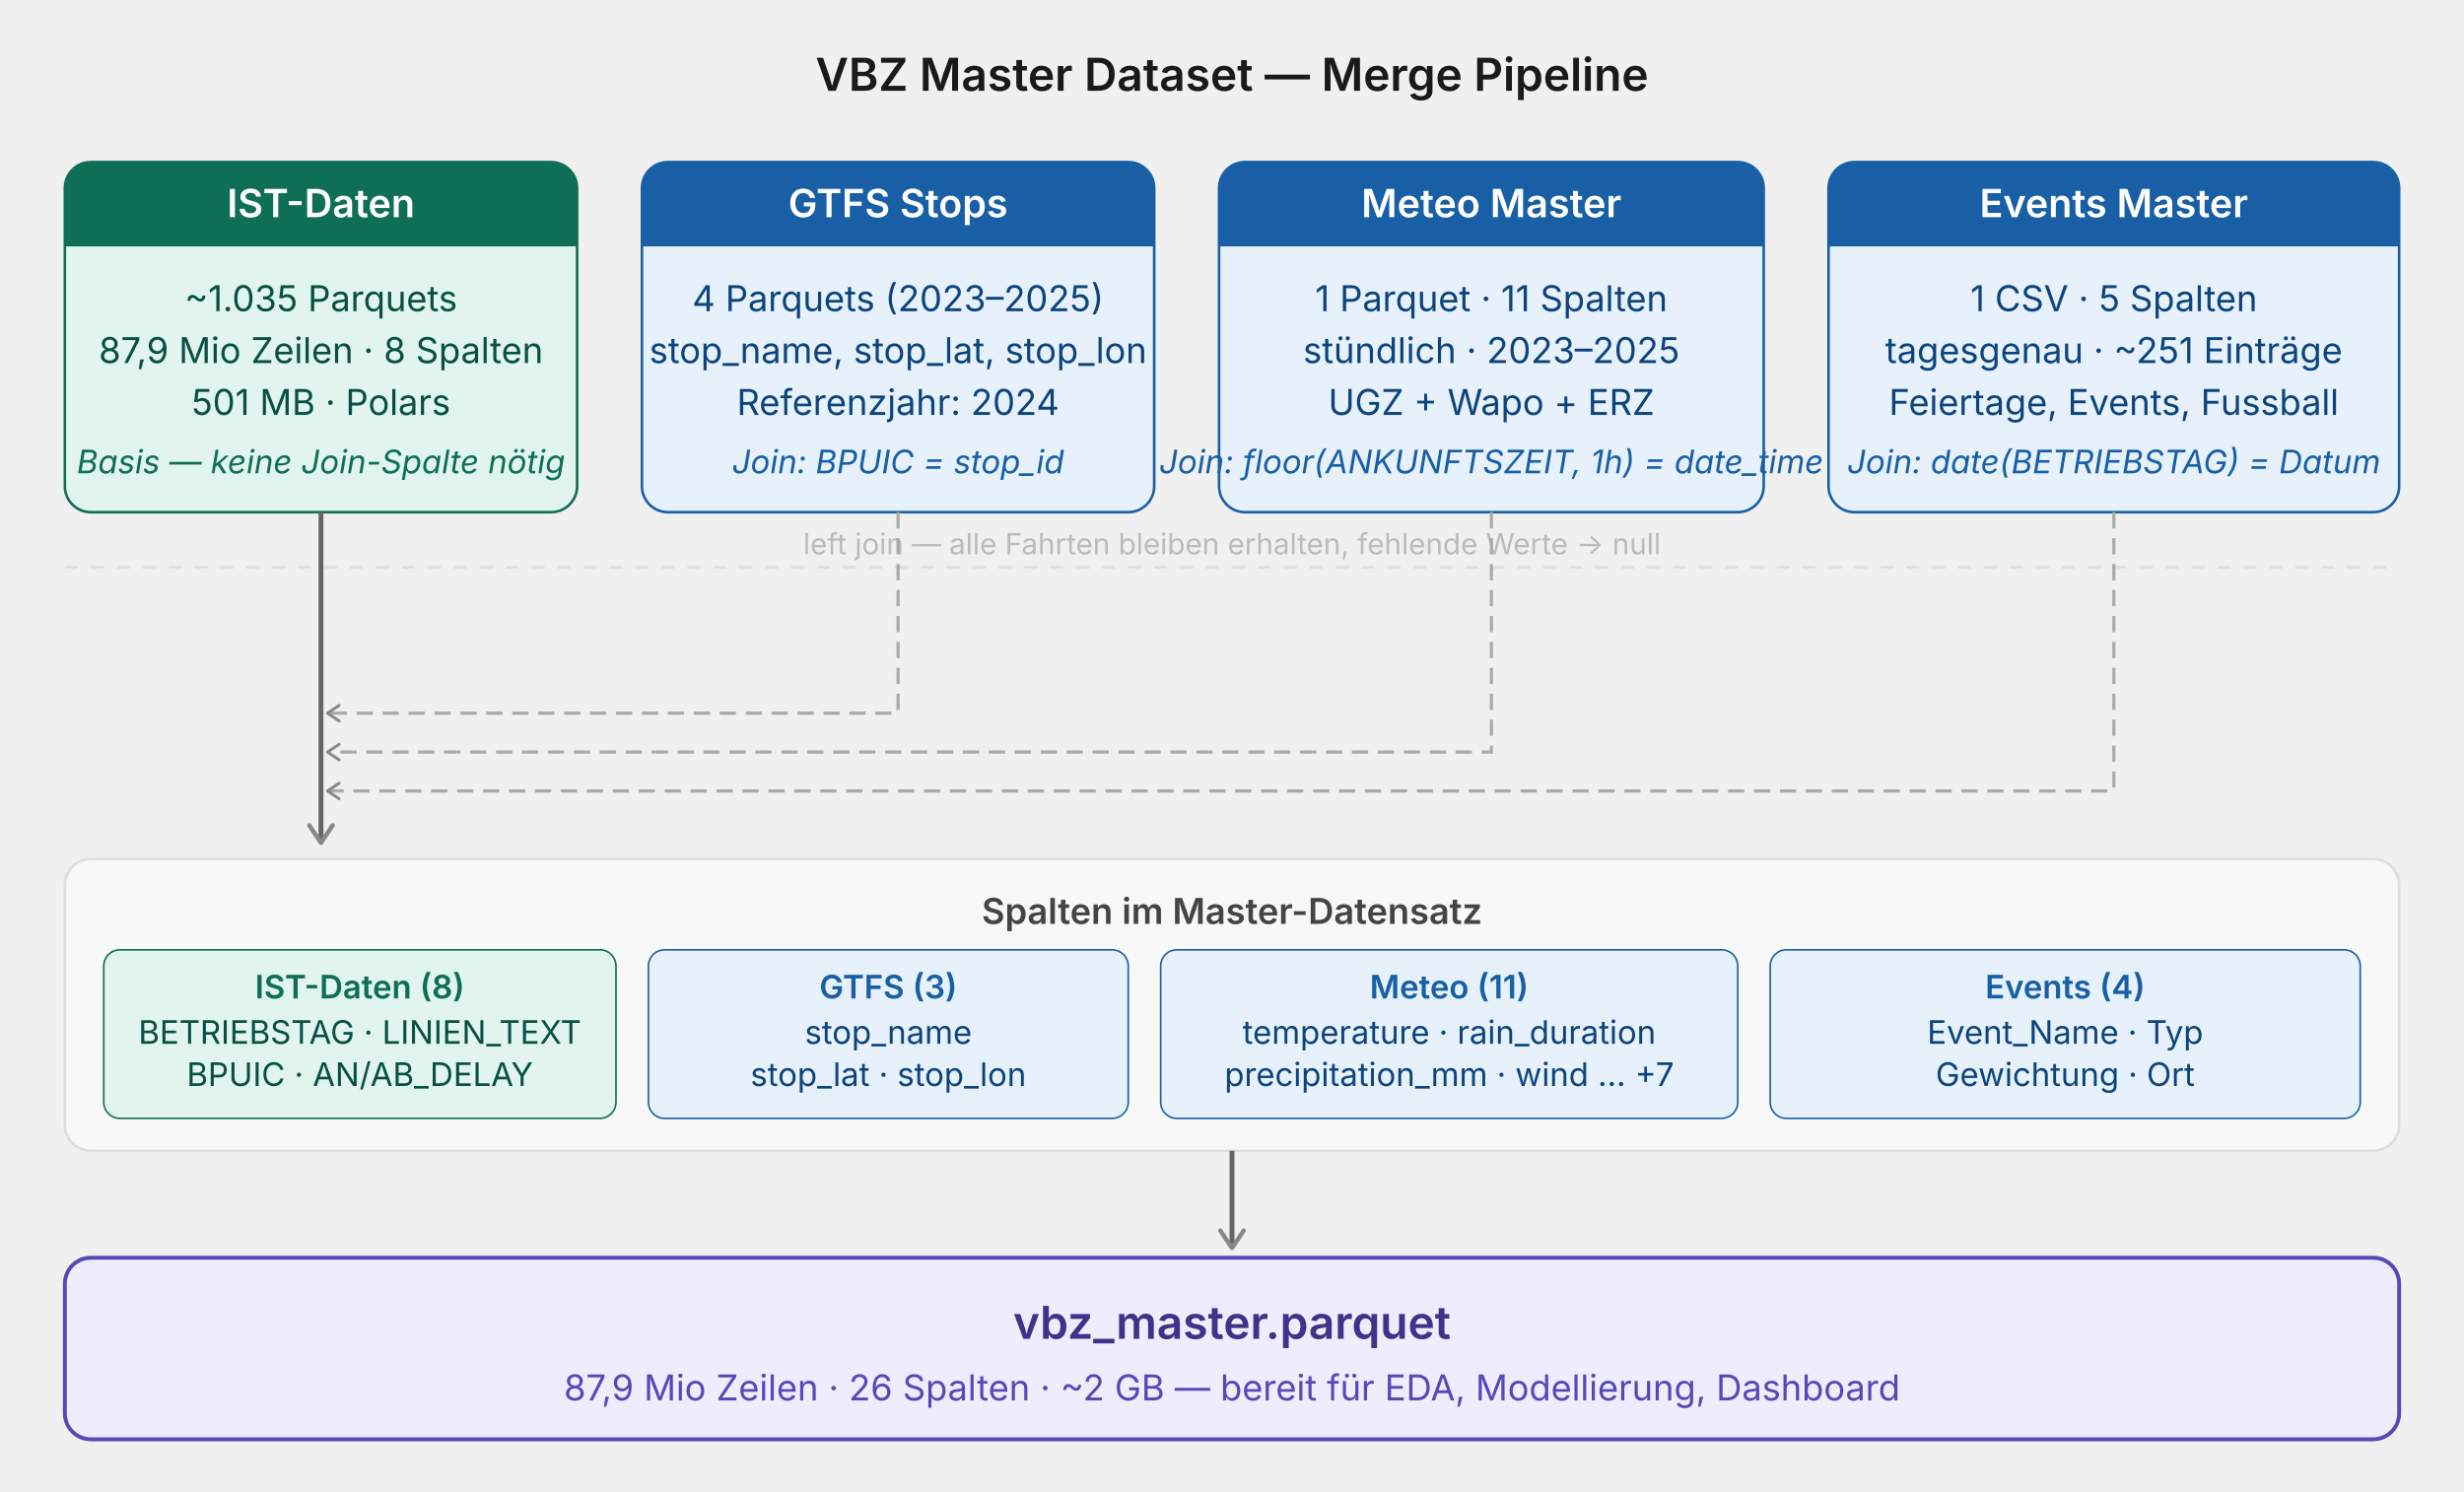
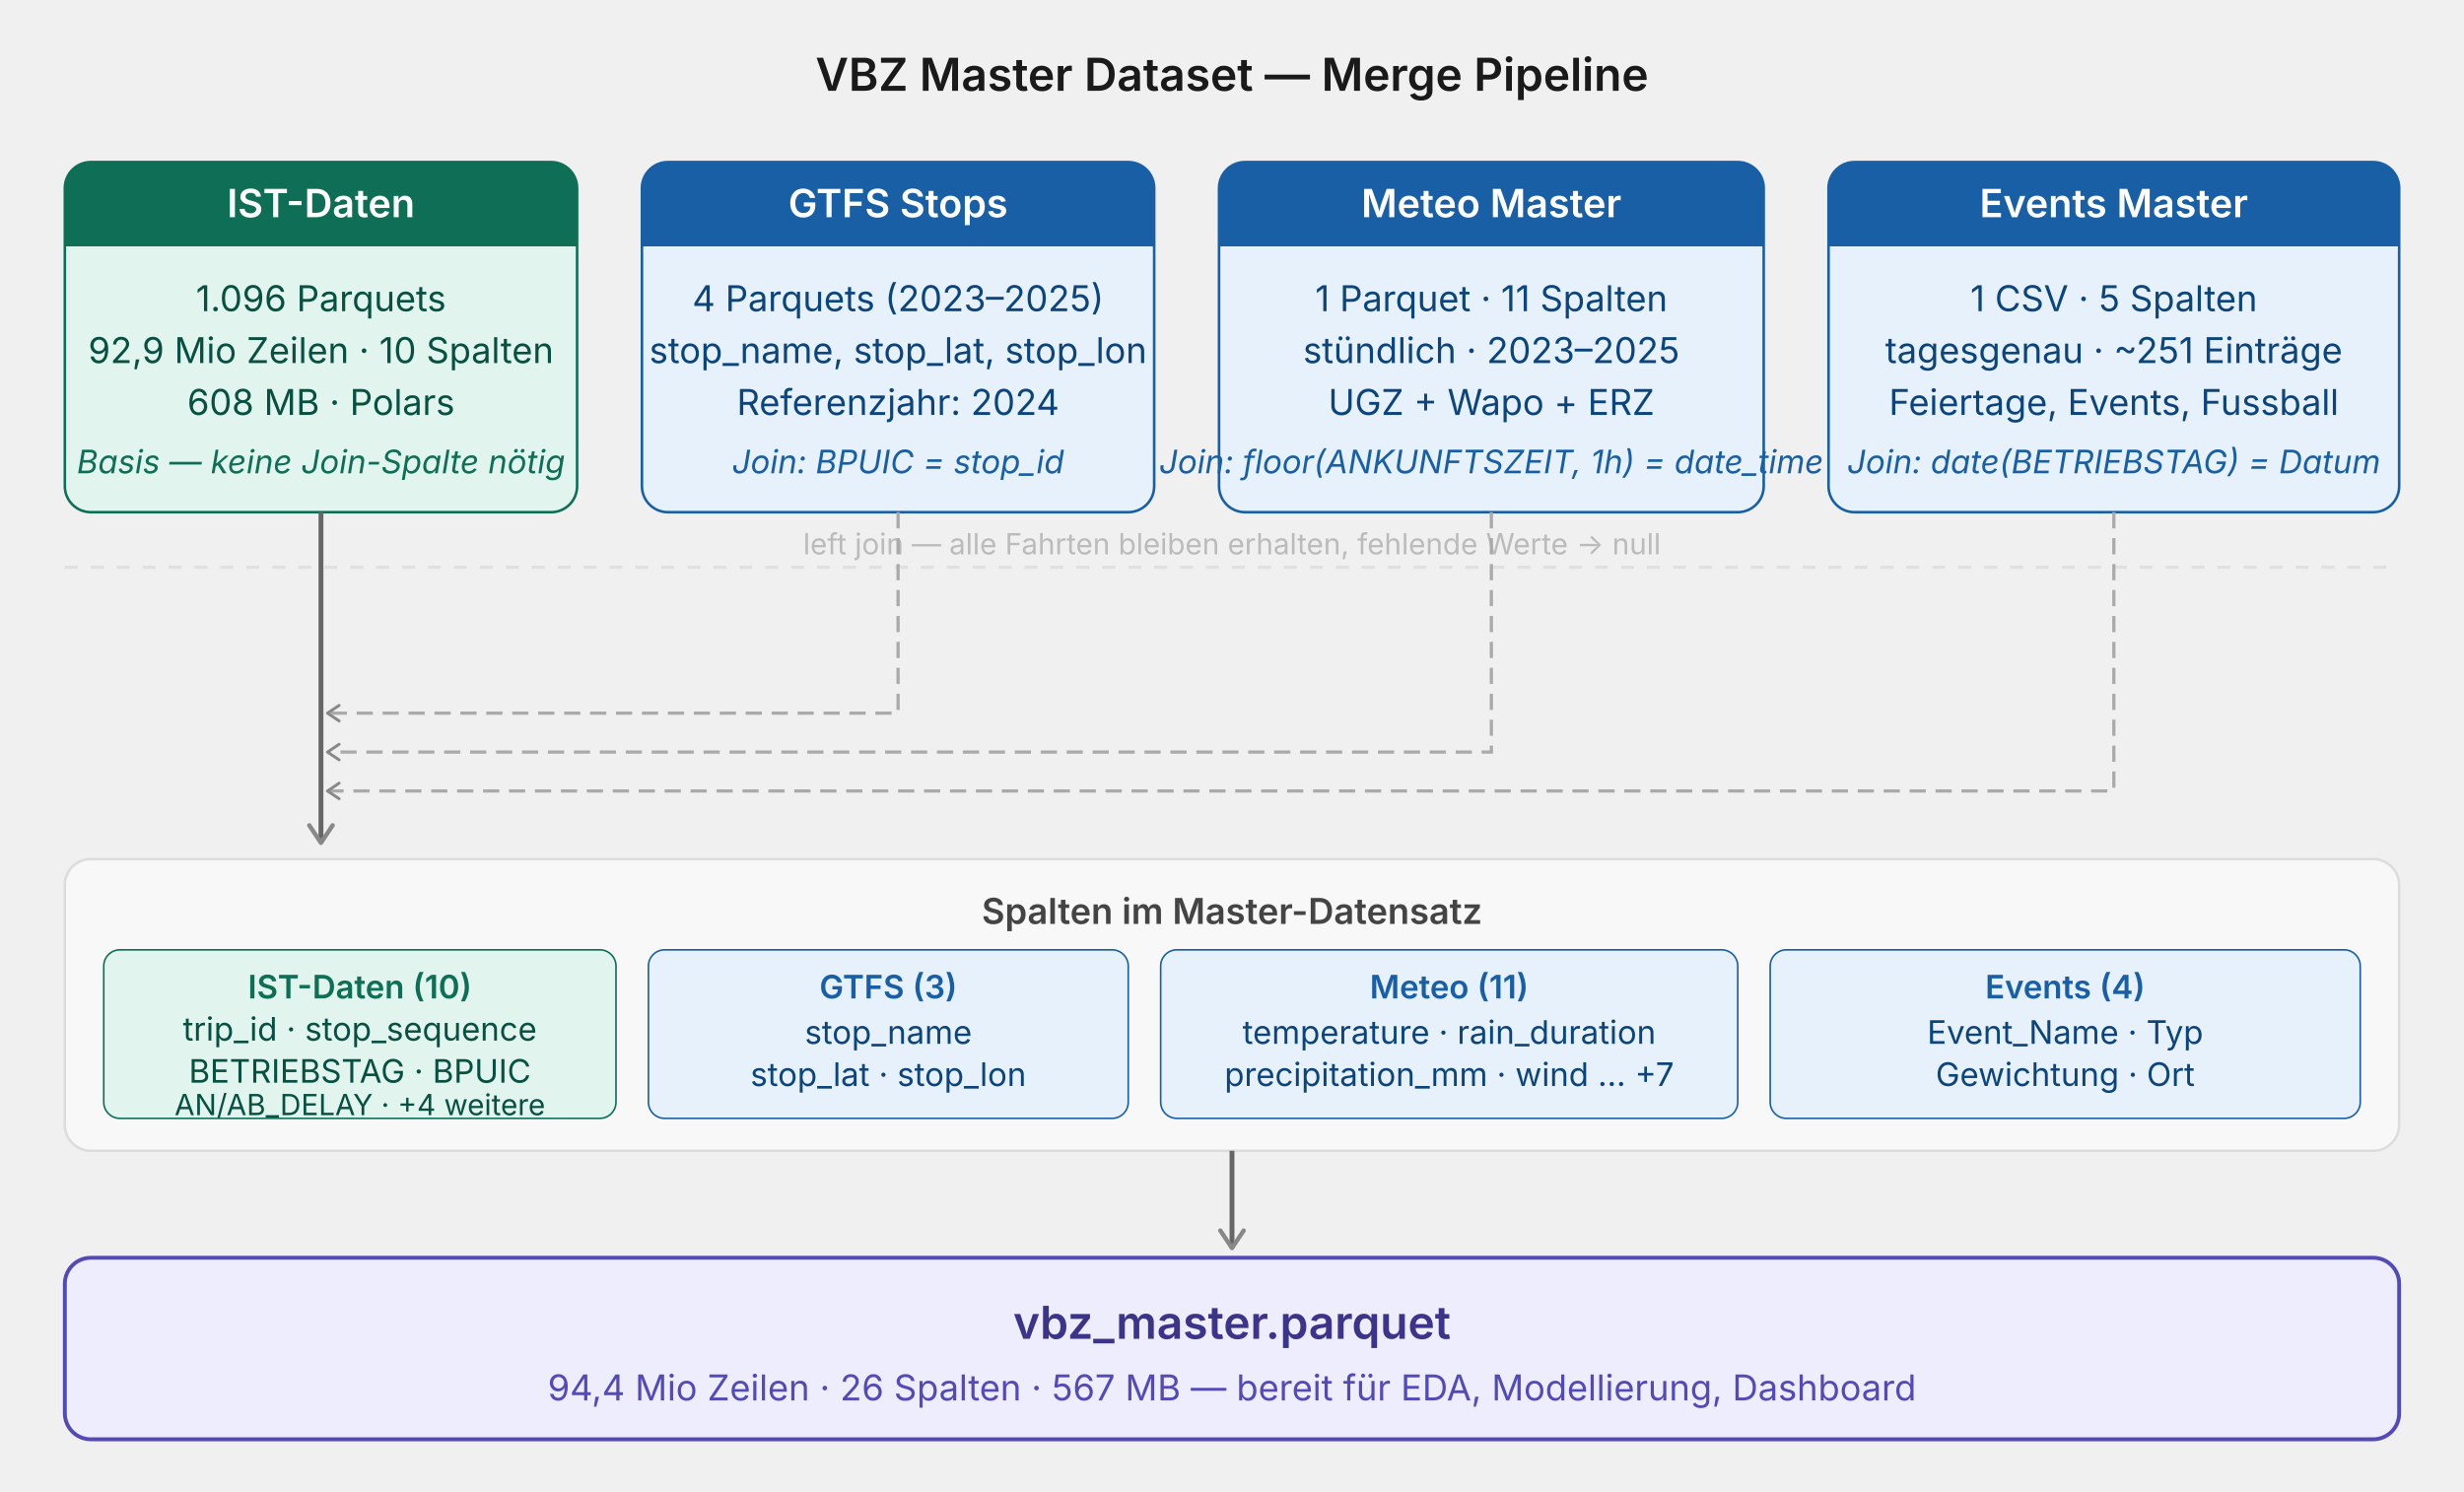
<svg xmlns="http://www.w3.org/2000/svg" viewBox="0 0 760 460" width="760" style="font-family: system-ui, -apple-system, sans-serif; font-size: 12px; background: #ffffff;">
  <defs>
    <marker id="arr" viewBox="0 0 10 10" refX="8" refY="5" markerWidth="6" markerHeight="6" orient="auto-start-reverse">
      <path d="M2 1L8 5L2 9" fill="none" stroke="#888" stroke-width="1.5" stroke-linecap="round" stroke-linejoin="round" />
    </marker>
  </defs>
  <text x="380" y="28" text-anchor="middle" font-size="14" font-weight="600" fill="#1a1a1a">VBZ Master Dataset — Merge Pipeline</text>
  <rect x="20" y="50" width="158" height="108" rx="8" fill="#E1F5EE" stroke="#0F6E56" stroke-width="0.8" />
  <rect x="20" y="50" width="158" height="26" rx="8" fill="#0F6E56" />
  <rect x="20" y="68" width="158" height="8" fill="#0F6E56" />
  <text x="99" y="67" text-anchor="middle" font-size="12" font-weight="600" fill="#ffffff">IST-Daten</text>
-   <text x="99" y="96" text-anchor="middle" font-size="11" fill="#085041">~1.035 Parquets</text>
-   <text x="99" y="112" text-anchor="middle" font-size="11" fill="#085041">87,9 Mio Zeilen · 8 Spalten</text>
-   <text x="99" y="128" text-anchor="middle" font-size="11" fill="#085041">501 MB · Polars</text>
+   <text x="99" y="96" text-anchor="middle" font-size="11" fill="#085041">1.096 Parquets</text>
+   <text x="99" y="112" text-anchor="middle" font-size="11" fill="#085041">92,9 Mio Zeilen · 10 Spalten</text>
+   <text x="99" y="128" text-anchor="middle" font-size="11" fill="#085041">608 MB · Polars</text>
  <text x="99" y="146" text-anchor="middle" font-size="10" fill="#0F6E56" font-style="italic">Basis — keine Join-Spalte nötig</text>
  <rect x="198" y="50" width="158" height="108" rx="8" fill="#E6F1FB" stroke="#185FA5" stroke-width="0.8" />
  <rect x="198" y="50" width="158" height="26" rx="8" fill="#185FA5" />
  <rect x="198" y="68" width="158" height="8" fill="#185FA5" />
  <text x="277" y="67" text-anchor="middle" font-size="12" font-weight="600" fill="#ffffff">GTFS Stops</text>
  <text x="277" y="96" text-anchor="middle" font-size="11" fill="#0C447C">4 Parquets (2023–2025)</text>
  <text x="277" y="112" text-anchor="middle" font-size="11" fill="#0C447C">stop_name, stop_lat, stop_lon</text>
  <text x="277" y="128" text-anchor="middle" font-size="11" fill="#0C447C">Referenzjahr: 2024</text>
  <text x="277" y="146" text-anchor="middle" font-size="10" fill="#185FA5" font-style="italic">Join: BPUIC = stop_id</text>
  <rect x="376" y="50" width="168" height="108" rx="8" fill="#E6F1FB" stroke="#185FA5" stroke-width="0.8" />
  <rect x="376" y="50" width="168" height="26" rx="8" fill="#185FA5" />
  <rect x="376" y="68" width="168" height="8" fill="#185FA5" />
  <text x="460" y="67" text-anchor="middle" font-size="12" font-weight="600" fill="#ffffff">Meteo Master</text>
  <text x="460" y="96" text-anchor="middle" font-size="11" fill="#0C447C">1 Parquet · 11 Spalten</text>
  <text x="460" y="112" text-anchor="middle" font-size="11" fill="#0C447C">stündlich · 2023–2025</text>
  <text x="460" y="128" text-anchor="middle" font-size="11" fill="#0C447C">UGZ + Wapo + ERZ</text>
  <text x="460" y="146" text-anchor="middle" font-size="10" fill="#185FA5" font-style="italic">Join: floor(ANKUNFTSZEIT, 1h) = date_time</text>
  <rect x="564" y="50" width="176" height="108" rx="8" fill="#E6F1FB" stroke="#185FA5" stroke-width="0.8" />
  <rect x="564" y="50" width="176" height="26" rx="8" fill="#185FA5" />
  <rect x="564" y="68" width="176" height="8" fill="#185FA5" />
  <text x="652" y="67" text-anchor="middle" font-size="12" font-weight="600" fill="#ffffff">Events Master</text>
  <text x="652" y="96" text-anchor="middle" font-size="11" fill="#0C447C">1 CSV · 5 Spalten</text>
  <text x="652" y="112" text-anchor="middle" font-size="11" fill="#0C447C">tagesgenau · ~251 Einträge</text>
  <text x="652" y="128" text-anchor="middle" font-size="11" fill="#0C447C">Feiertage, Events, Fussball</text>
  <text x="652" y="146" text-anchor="middle" font-size="10" fill="#185FA5" font-style="italic">Join: date(BETRIEBSTAG) = Datum</text>
  <line x1="20" y1="175" x2="740" y2="175" stroke="#e0e0e0" stroke-width="1" stroke-dasharray="4 4" />
  <text x="380" y="171" text-anchor="middle" font-size="9" fill="#bbb">left join — alle Fahrten bleiben erhalten, fehlende Werte → null</text>
  <line x1="99" y1="158" x2="99" y2="260" stroke="#666" stroke-width="1.5" marker-end="url(#arr)" />
  <path d="M277 158 L277 220 L101 220" fill="none" stroke="#aaa" stroke-width="1" stroke-dasharray="5 3" marker-end="url(#arr)" />
  <path d="M460 158 L460 232 L101 232" fill="none" stroke="#aaa" stroke-width="1" stroke-dasharray="5 3" marker-end="url(#arr)" />
  <path d="M652 158 L652 244 L101 244" fill="none" stroke="#aaa" stroke-width="1" stroke-dasharray="5 3" marker-end="url(#arr)" />
  <rect x="20" y="265" width="720" height="90" rx="8" fill="#f8f8f8" stroke="#ddd" stroke-width="0.8" />
  <text x="380" y="285" text-anchor="middle" font-size="11" font-weight="600" fill="#444">Spalten im Master-Datensatz</text>
  <rect x="32" y="293" width="158" height="52" rx="5" fill="#E1F5EE" stroke="#0F6E56" stroke-width="0.5" />
-   <text x="111" y="308" text-anchor="middle" font-size="10" font-weight="600" fill="#0F6E56">IST-Daten (8)</text>
-   <text x="111" y="322" text-anchor="middle" font-size="10" fill="#085041">BETRIEBSTAG · LINIEN_TEXT</text>
-   <text x="111" y="335" text-anchor="middle" font-size="10" fill="#085041">BPUIC · AN/AB_DELAY</text>
+   <text x="111" y="308" text-anchor="middle" font-size="10" font-weight="600" fill="#0F6E56">IST-Daten (10)</text>
+   <text x="111" y="321" text-anchor="middle" font-size="10" fill="#085041">trip_id · stop_sequence</text>
+   <text x="111" y="334" text-anchor="middle" font-size="10" fill="#085041">BETRIEBSTAG · BPUIC</text>
+   <text x="111" y="344" text-anchor="middle" font-size="9" fill="#085041">AN/AB_DELAY · +4 weitere</text>
  <rect x="200" y="293" width="148" height="52" rx="5" fill="#E6F1FB" stroke="#185FA5" stroke-width="0.5" />
  <text x="274" y="308" text-anchor="middle" font-size="10" font-weight="600" fill="#185FA5">GTFS (3)</text>
  <text x="274" y="322" text-anchor="middle" font-size="10" fill="#0C447C">stop_name</text>
  <text x="274" y="335" text-anchor="middle" font-size="10" fill="#0C447C">stop_lat · stop_lon</text>
  <rect x="358" y="293" width="178" height="52" rx="5" fill="#E6F1FB" stroke="#185FA5" stroke-width="0.5" />
  <text x="447" y="308" text-anchor="middle" font-size="10" font-weight="600" fill="#185FA5">Meteo (11)</text>
  <text x="447" y="322" text-anchor="middle" font-size="10" fill="#0C447C">temperature · rain_duration</text>
  <text x="447" y="335" text-anchor="middle" font-size="10" fill="#0C447C">precipitation_mm · wind … +7</text>
  <rect x="546" y="293" width="182" height="52" rx="5" fill="#E6F1FB" stroke="#185FA5" stroke-width="0.5" />
  <text x="637" y="308" text-anchor="middle" font-size="10" font-weight="600" fill="#185FA5">Events (4)</text>
  <text x="637" y="322" text-anchor="middle" font-size="10" fill="#0C447C">Event_Name · Typ</text>
  <text x="637" y="335" text-anchor="middle" font-size="10" fill="#0C447C">Gewichtung · Ort</text>
  <line x1="380" y1="355" x2="380" y2="385" stroke="#666" stroke-width="1.5" marker-end="url(#arr)" />
  <rect x="20" y="388" width="720" height="56" rx="8" fill="#EEEDFE" stroke="#534AB7" stroke-width="1.2" />
  <text x="380" y="413" text-anchor="middle" font-size="14" font-weight="600" fill="#3C3489">vbz_master.parquet</text>
-   <text x="380" y="432" text-anchor="middle" font-size="11" fill="#534AB7">87,9 Mio Zeilen · 26 Spalten · ~2 GB  —  bereit für EDA, Modellierung, Dashboard</text>
+   <text x="380" y="432" text-anchor="middle" font-size="11" fill="#534AB7">94,4 Mio Zeilen · 26 Spalten · 567 MB  —  bereit für EDA, Modellierung, Dashboard</text>
</svg>
